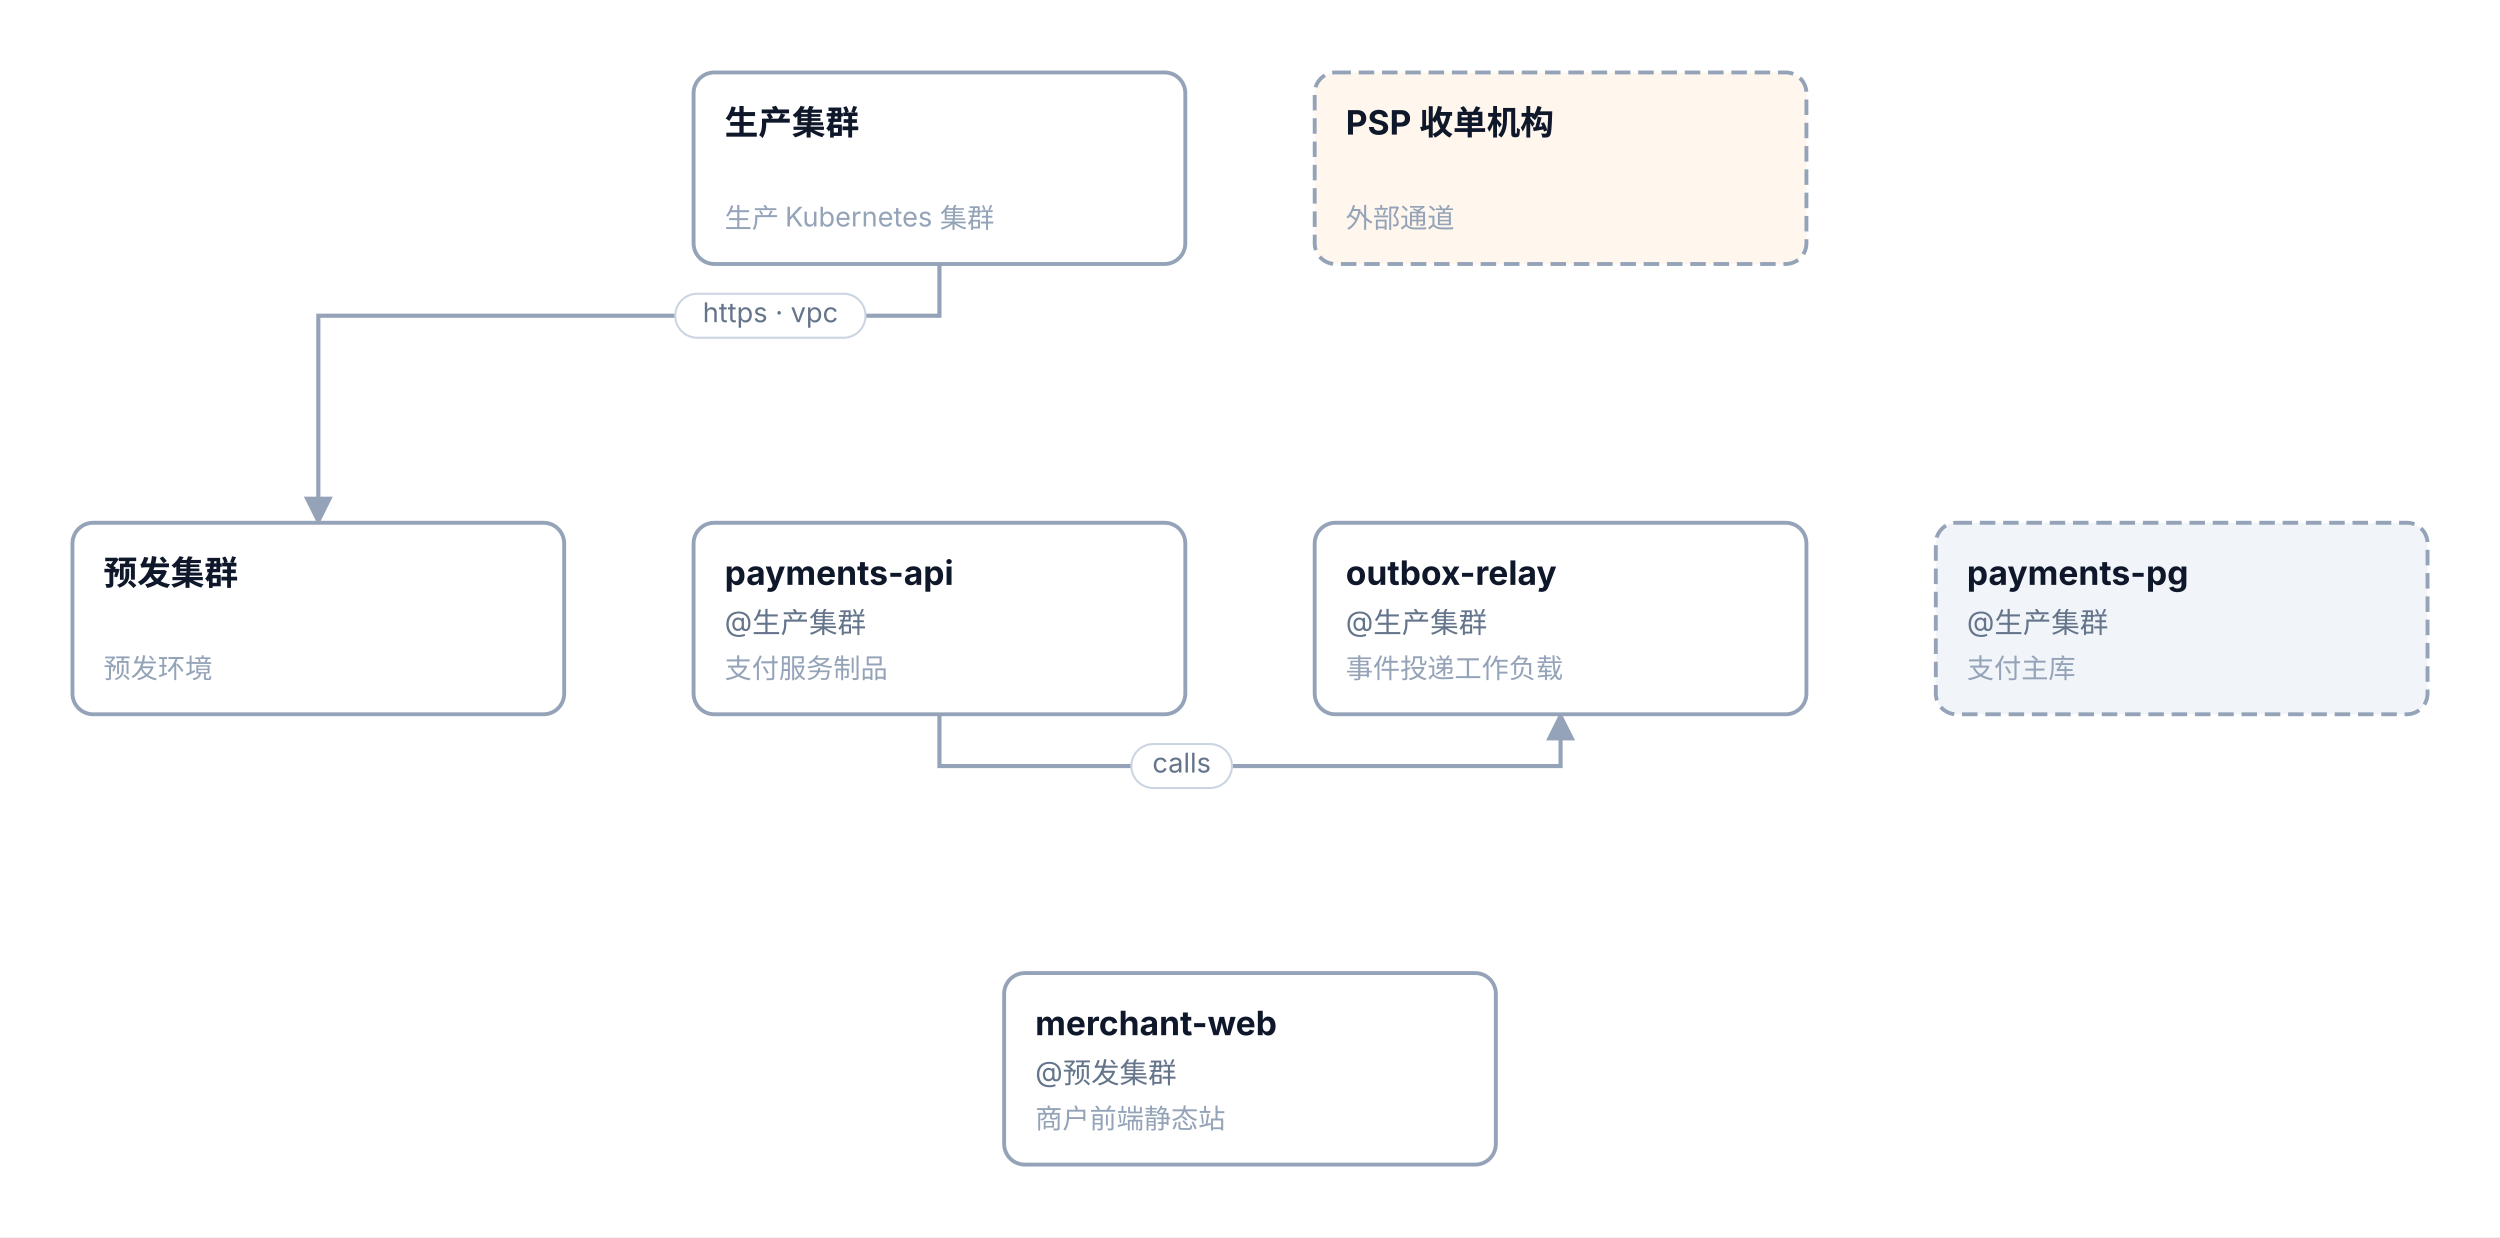
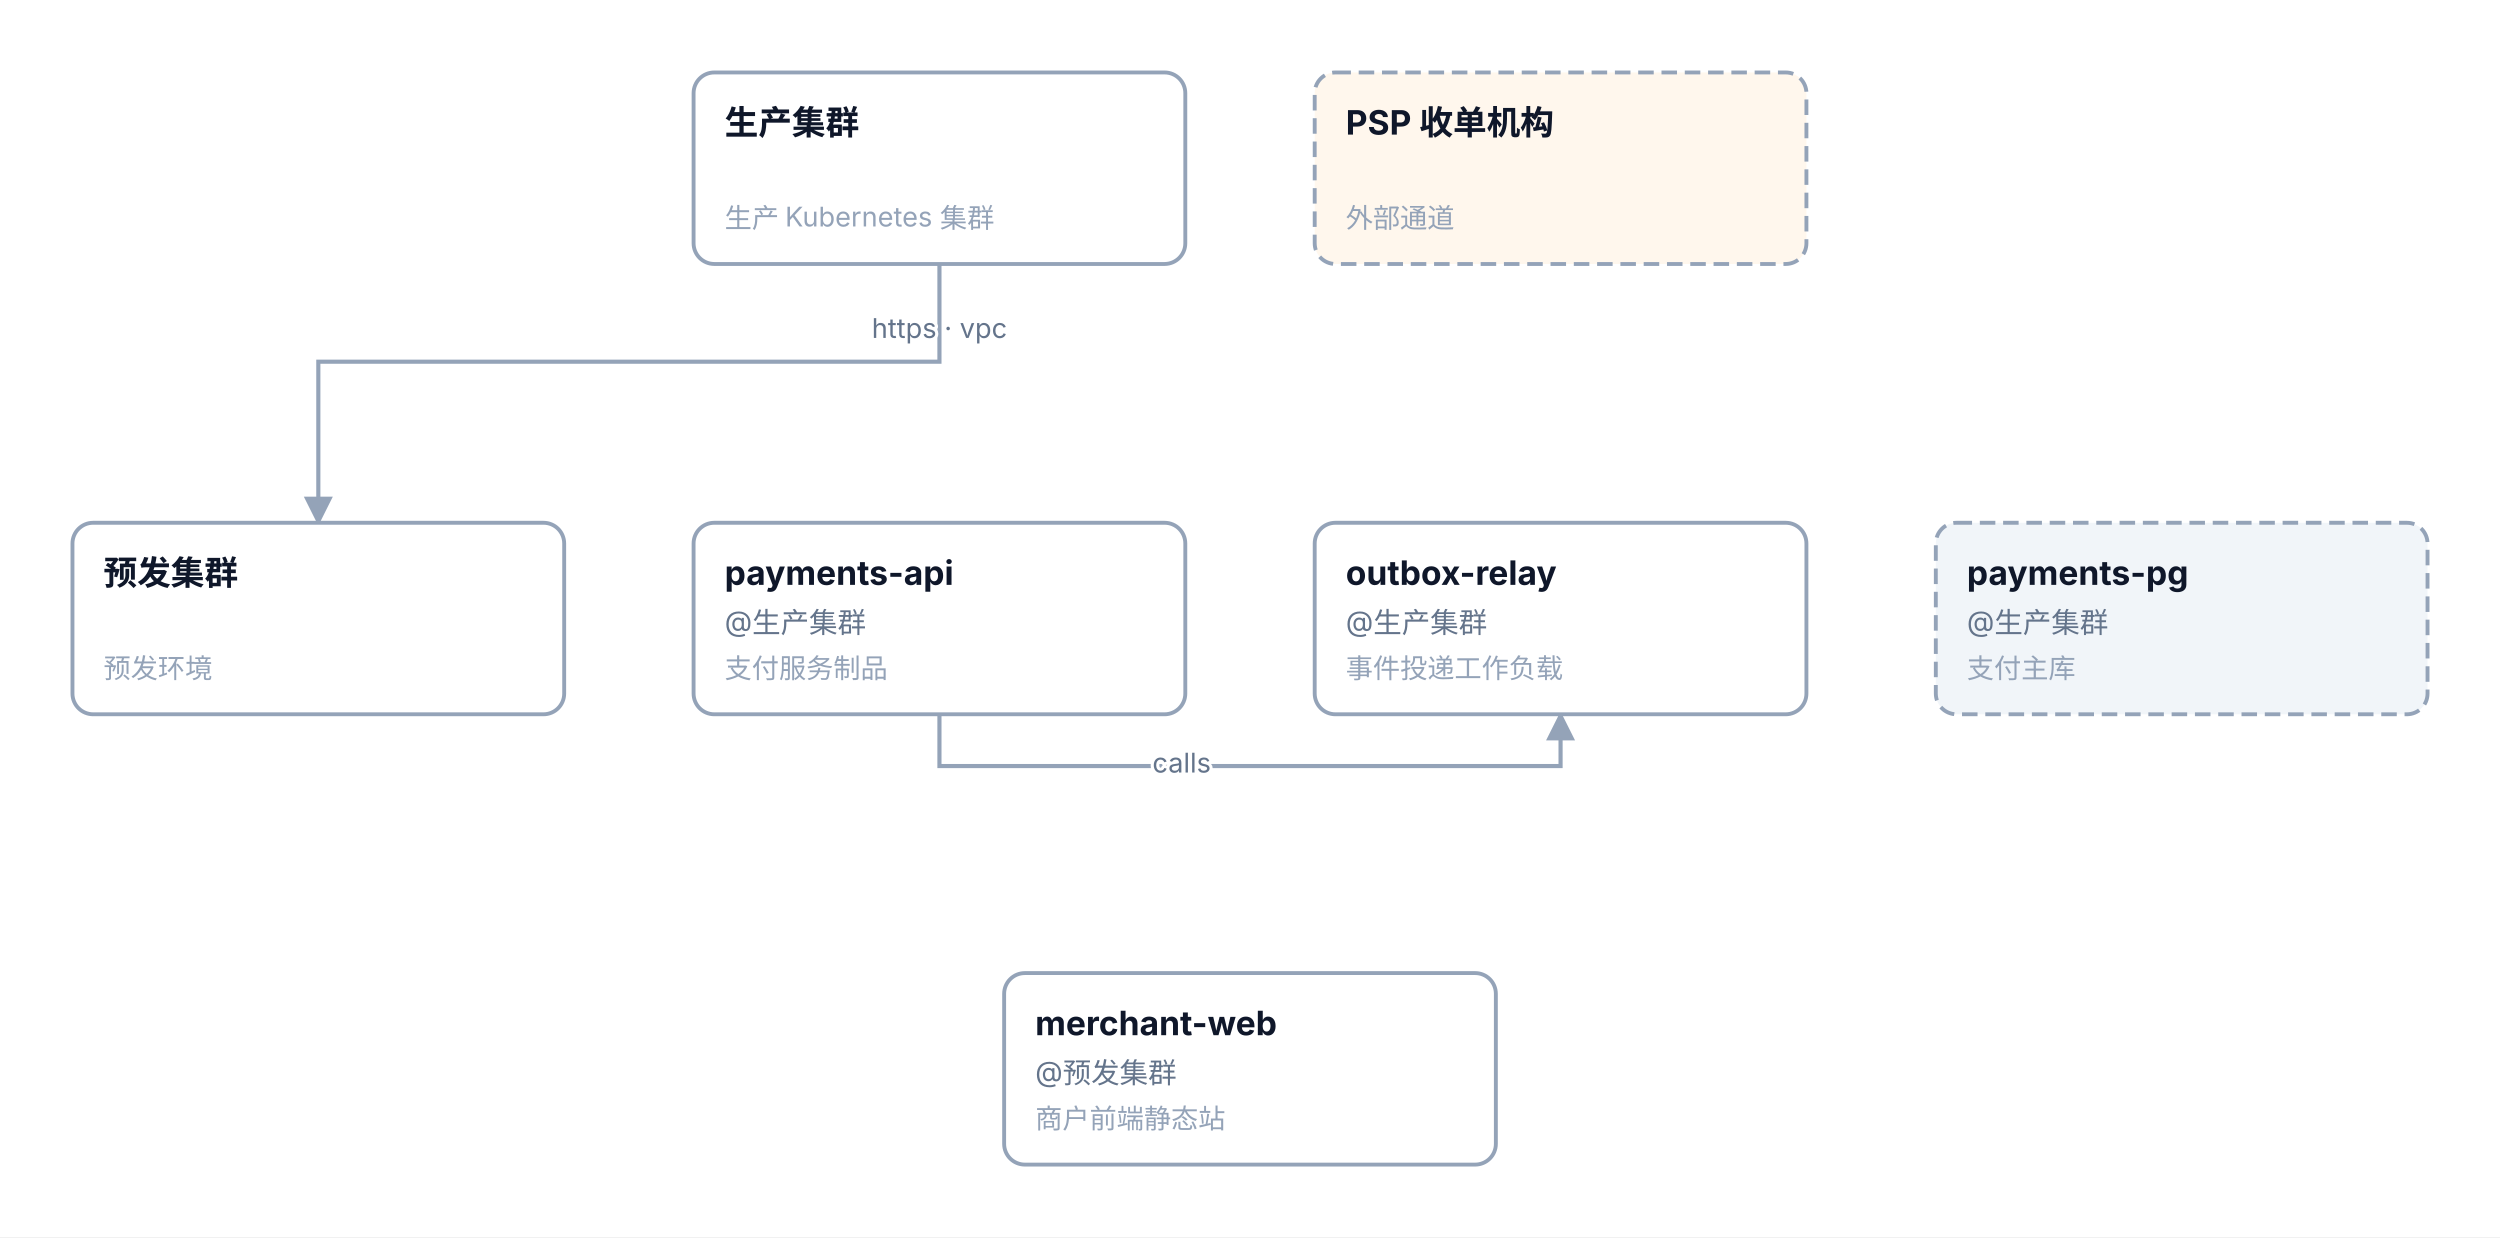
<svg xmlns="http://www.w3.org/2000/svg" width="966" height="478" viewBox="0 0 966 478" role="img" aria-labelledby="cvn-title cvn-desc" font-family="-apple-system, BlinkMacSystemFont, 'Segoe UI', 'PingFang SC', 'Microsoft YaHei', sans-serif">
  <defs>
    <marker id="cvn-arrow" viewBox="0 0 10 10" refX="9" refY="5" markerWidth="7" markerHeight="7" orient="auto-start-reverse">
      <path d="M0,0 L10,5 L0,10 z" fill="#94a3b8" />
    </marker>
  </defs>
  <rect x="0" y="0" width="966" height="478" fill="#ffffff" />
  <g class="edge" data-id="r.prod-stage">
-     <path d="M363 102 L363 122 L123 122 L123 182 L123 202" fill="none" stroke="transparent" stroke-width="10" pointer-events="stroke" />
-     <path d="M363 102 L363 122 L123 122 L123 182 L123 202" fill="none" stroke="#94a3b8" stroke-width="1.6" marker-end="url(#cvn-arrow)" />
+     <path d="M363 102 L363 122 L363 139.76 L123 139.76 L123 182 L123 202" fill="none" stroke="transparent" stroke-width="10" pointer-events="stroke" />
+     <path d="M363 102 L363 122 L363 139.76 L123 139.76 L123 182 L123 202" fill="none" stroke="#94a3b8" stroke-width="1.6" marker-end="url(#cvn-arrow)" />
  </g>
  <g class="edge" data-id="r.api-worker">
    <path d="M363 276 L363 296 L603 296 L603 276" fill="none" stroke="transparent" stroke-width="10" pointer-events="stroke" />
    <path d="M363 276 L363 296 L603 296 L603 276" fill="none" stroke="#94a3b8" stroke-width="1.6" marker-end="url(#cvn-arrow)" />
  </g>
-   <rect class="edge-label-bg" x="260.92" y="113.5" width="73.52" height="17" rx="8.5" fill="#ffffff" stroke="#cbd5e1" stroke-width="0.8" />
-   <text class="edge-label" x="297.69" y="124.5" text-anchor="middle" font-size="10.5" fill="#64748b">https · vpc</text>
-   <rect class="edge-label-bg" x="437.16" y="287.5" width="38.88" height="17" rx="8.5" fill="#ffffff" stroke="#cbd5e1" stroke-width="0.8" />
-   <text class="edge-label" x="456.6" y="298.5" text-anchor="middle" font-size="10.5" fill="#64748b">calls</text>
+   <text class="edge-label" x="363" y="130.57" text-anchor="middle" font-size="10.5" fill="#64748b" stroke="#ffffff" stroke-width="2.4" stroke-linejoin="round" paint-order="stroke">https · vpc</text>
+   <text class="edge-label" x="456.6" y="298.5" text-anchor="middle" font-size="10.5" fill="#64748b" stroke="#ffffff" stroke-width="2.4" stroke-linejoin="round" paint-order="stroke">calls</text>
  <g class="node kind-node" data-id="e.node-prod">
    <rect x="268" y="28" width="190" height="74" rx="8" fill="#ffffff" stroke="#94a3b8" stroke-width="1.5" />
    <text x="280" y="52" font-size="13" font-weight="650" fill="#0f172a">生产集群</text>
    <text x="280" y="88" font-size="10.5" fill="#94a3b8">生产 Kubernetes 集群</text>
  </g>
  <g class="node kind-node" data-id="e.node-stage">
    <rect x="28" y="202" width="190" height="74" rx="8" fill="#ffffff" stroke="#94a3b8" stroke-width="1.5" />
    <text x="40" y="226" font-size="13" font-weight="650" fill="#0f172a">预发集群</text>
    <text x="40" y="262" font-size="10.5" fill="#94a3b8">预发环境</text>
  </g>
  <g class="node kind-artifact" data-id="e.api">
    <rect x="268" y="202" width="190" height="74" rx="8" fill="#ffffff" stroke="#94a3b8" stroke-width="1.5" />
    <text x="280" y="226" font-size="13" font-weight="650" fill="#0f172a">payments-api</text>
    <text x="280" y="244" font-size="11" fill="#64748b">@生产集群</text>
    <text x="280" y="262" font-size="10.5" fill="#94a3b8">支付服务制品</text>
  </g>
  <g class="node kind-artifact" data-id="e.worker">
    <rect x="508" y="202" width="190" height="74" rx="8" fill="#ffffff" stroke="#94a3b8" stroke-width="1.5" />
    <text x="520" y="226" font-size="13" font-weight="650" fill="#0f172a">outbox-relay</text>
    <text x="520" y="244" font-size="11" fill="#64748b">@生产集群</text>
    <text x="520" y="262" font-size="10.5" fill="#94a3b8">事件投递工作负载</text>
  </g>
  <g class="node kind-datastore" data-id="e.pg">
    <rect x="748" y="202" width="190" height="74" rx="8" fill="#f1f5f9" stroke="#94a3b8" stroke-width="1.5" stroke-dasharray="6 3" />
    <text x="760" y="226" font-size="13" font-weight="650" fill="#0f172a">payments-pg</text>
    <text x="760" y="244" font-size="11" fill="#64748b">@生产集群</text>
    <text x="760" y="262" font-size="10.5" fill="#94a3b8">支付主库</text>
  </g>
  <g class="node kind-artifact" data-id="e.web">
    <rect x="388" y="376" width="190" height="74" rx="8" fill="#ffffff" stroke="#94a3b8" stroke-width="1.5" />
    <text x="400" y="400" font-size="13" font-weight="650" fill="#0f172a">merchant-web</text>
    <text x="400" y="418" font-size="11" fill="#64748b">@预发集群</text>
    <text x="400" y="436" font-size="10.5" fill="#94a3b8">商户前端静态站</text>
  </g>
  <g class="node kind-external-system" data-id="e.psp">
    <rect x="508" y="28" width="190" height="74" rx="8" fill="#fff7ed" stroke="#94a3b8" stroke-width="1.5" stroke-dasharray="6 3" />
    <text x="520" y="52" font-size="13" font-weight="650" fill="#0f172a">PSP 收单机构</text>
    <text x="520" y="88" font-size="10.5" fill="#94a3b8">外部通道</text>
  </g>
</svg>
